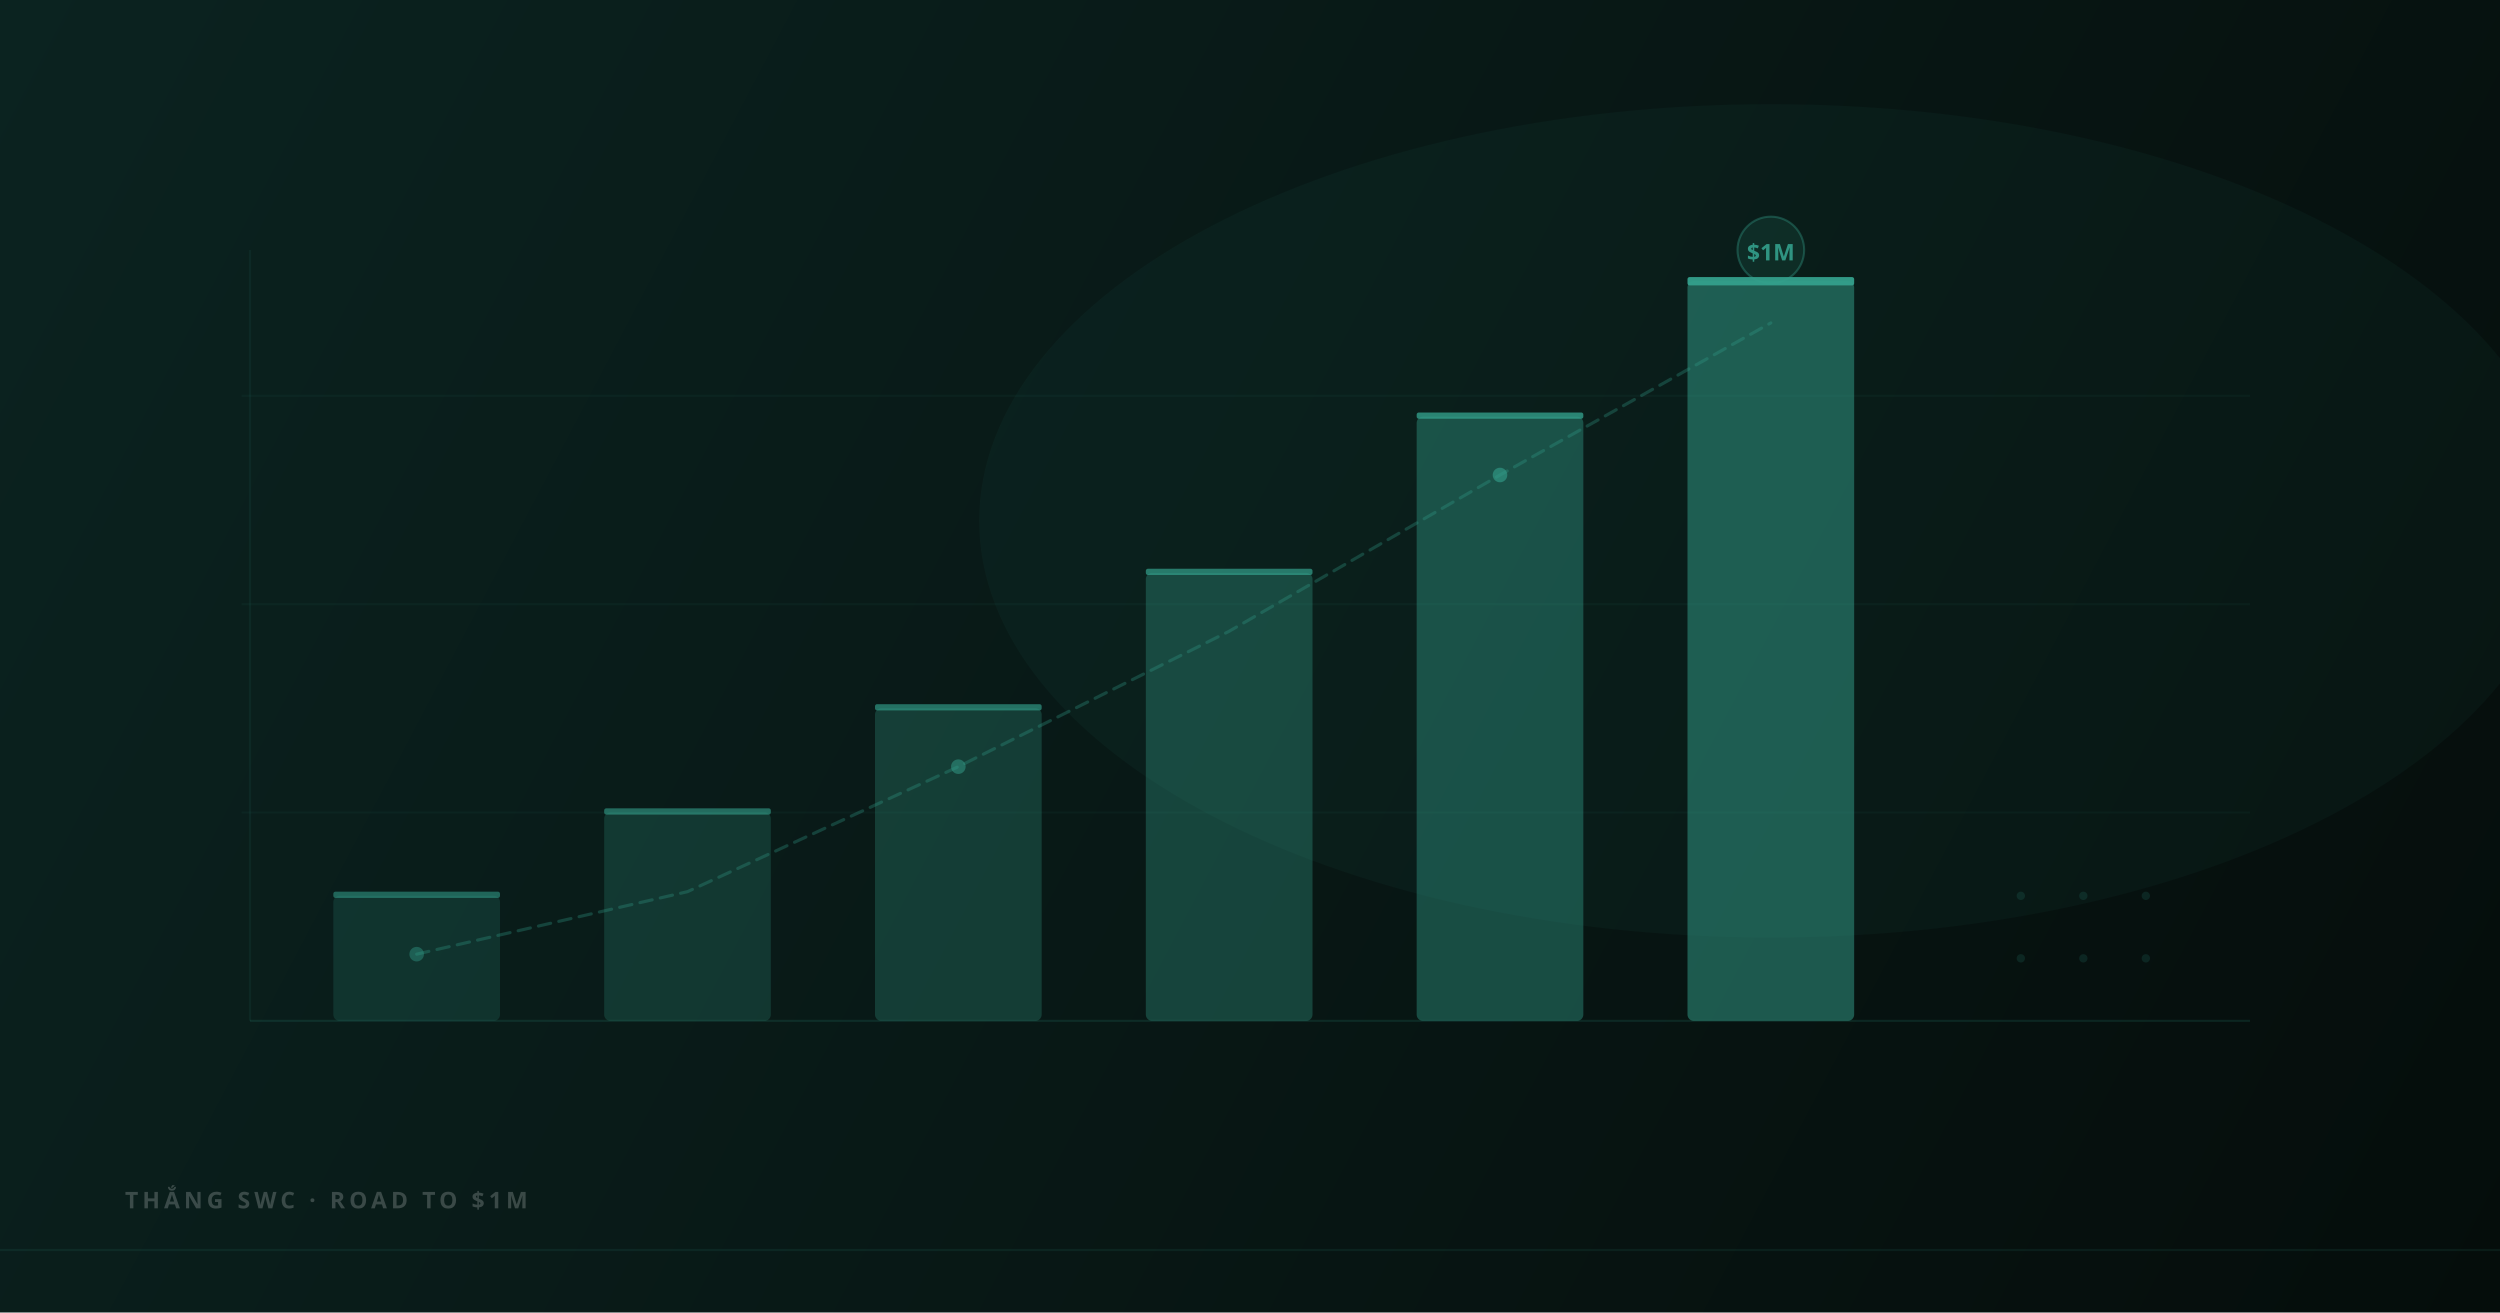
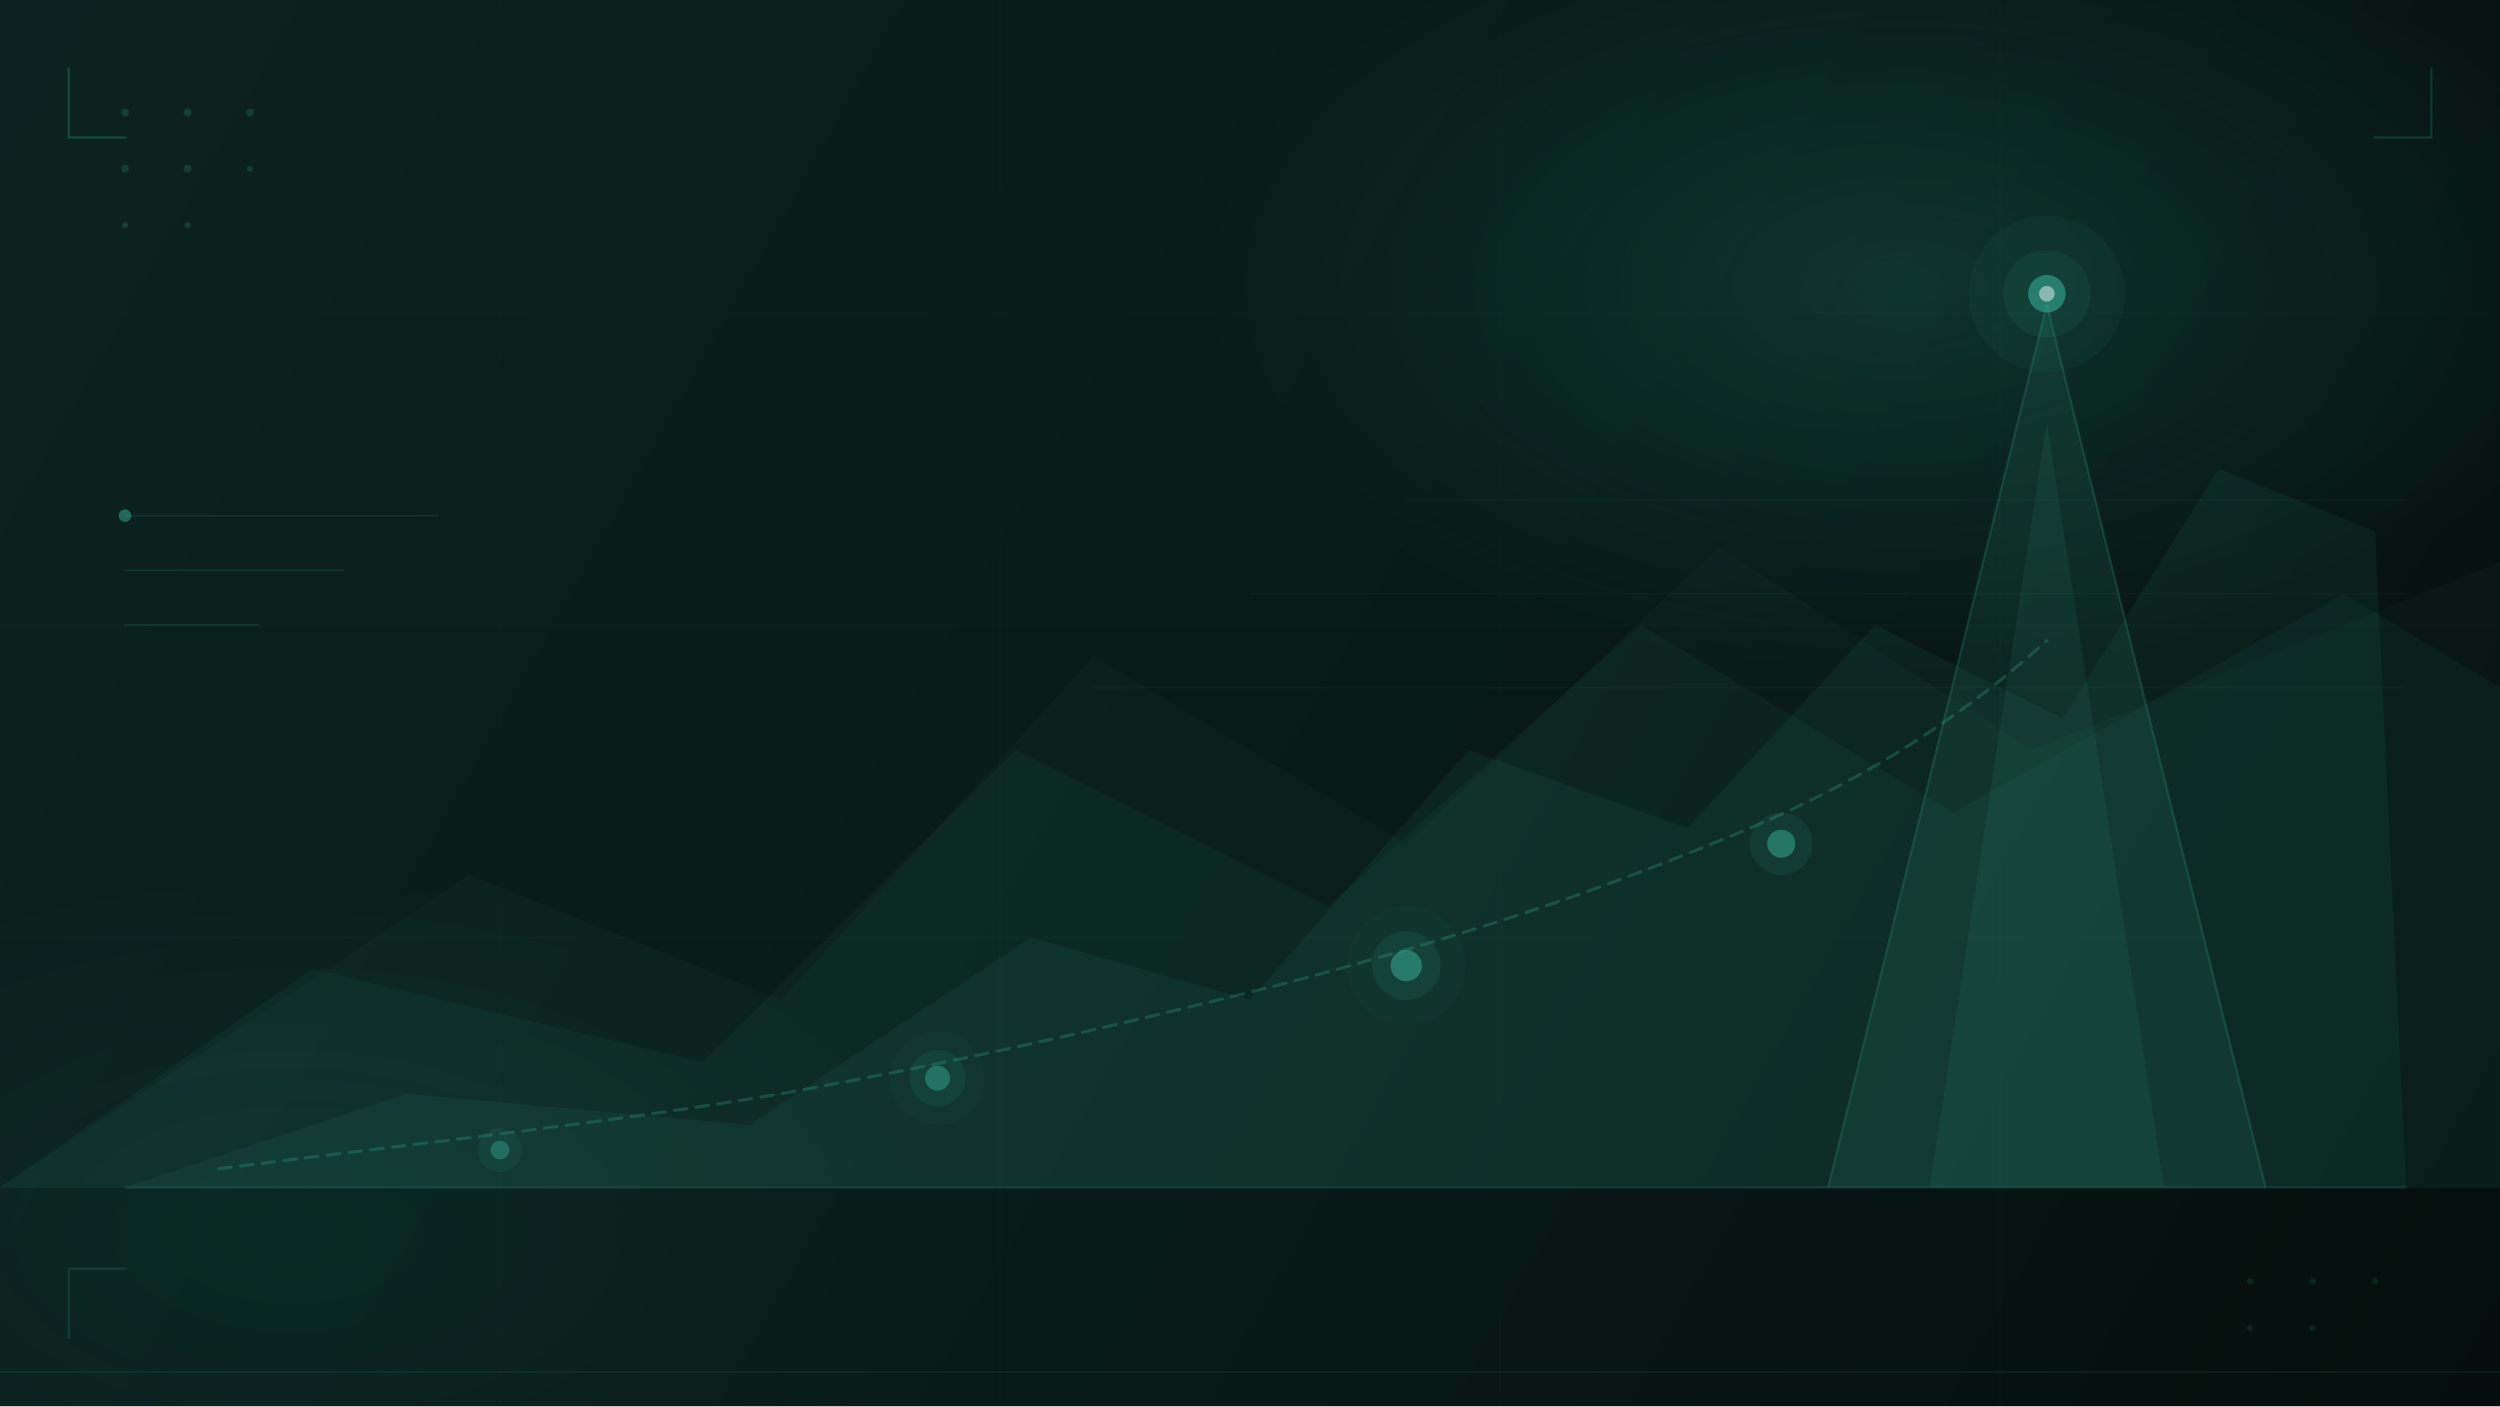
- <svg xmlns="http://www.w3.org/2000/svg" viewBox="0 0 1200 630" fill="none">
+ <svg xmlns="http://www.w3.org/2000/svg" viewBox="0 0 1600 900" fill="none">
  <defs>
-     <linearGradient id="bg" x1="0" y1="0" x2="1200" y2="630" gradientUnits="userSpaceOnUse">
+     <linearGradient id="bg" x1="0" y1="0" x2="1600" y2="900" gradientUnits="userSpaceOnUse">
      <stop offset="0%" stop-color="#0b2320" />
-       <stop offset="100%" stop-color="#050d0b" />
+       <stop offset="55%" stop-color="#081a17" />
+       <stop offset="100%" stop-color="#050e0c" />
    </linearGradient>
-     <linearGradient id="barGrad" x1="0" y1="0" x2="0" y2="1" gradientUnits="objectBoundingBox">
-       <stop offset="0%" stop-color="#22917f" stop-opacity="0.55" />
-       <stop offset="100%" stop-color="#22917f" stop-opacity="0.08" />
+     <radialGradient id="glow-summit" cx="76%" cy="20%" r="28%">
+       <stop offset="0%" stop-color="#2ab39e" stop-opacity="0.18" />
+       <stop offset="100%" stop-color="#2ab39e" stop-opacity="0" />
+     </radialGradient>
+     <radialGradient id="glow-base" cx="12%" cy="88%" r="26%">
+       <stop offset="0%" stop-color="#22917f" stop-opacity="0.09" />
+       <stop offset="100%" stop-color="#22917f" stop-opacity="0" />
+     </radialGradient>
+     <linearGradient id="path-fill" x1="0" y1="0" x2="0" y2="900" gradientUnits="userSpaceOnUse">
+       <stop offset="0%" stop-color="#22917f" stop-opacity="0.09" />
+       <stop offset="100%" stop-color="#22917f" stop-opacity="0" />
    </linearGradient>
  </defs>
-   <rect width="1200" height="630" fill="url(#bg)" />
-   <ellipse cx="850" cy="250" rx="380" ry="200" fill="rgba(34,145,127,0.06)" />
-   <line x1="120" y1="490" x2="1080" y2="490" stroke="rgba(52,160,140,0.15)" stroke-width="1" />
-   <line x1="120" y1="120" x2="120" y2="490" stroke="rgba(52,160,140,0.08)" stroke-width="1" />
-   <line x1="116" y1="390" x2="1080" y2="390" stroke="rgba(52,160,140,0.05)" stroke-width="1" />
-   <line x1="116" y1="290" x2="1080" y2="290" stroke="rgba(52,160,140,0.05)" stroke-width="1" />
-   <line x1="116" y1="190" x2="1080" y2="190" stroke="rgba(52,160,140,0.05)" stroke-width="1" />
-   <rect x="160" y="430" width="80" height="60" rx="3" fill="rgba(52,160,140,0.18)" />
-   <rect x="160" y="428" width="80" height="3" rx="1" fill="rgba(52,160,140,0.55)" />
-   <rect x="290" y="390" width="80" height="100" rx="3" fill="rgba(52,160,140,0.22)" />
-   <rect x="290" y="388" width="80" height="3" rx="1" fill="rgba(52,160,140,0.60)" />
-   <rect x="420" y="340" width="80" height="150" rx="3" fill="rgba(52,160,140,0.27)" />
-   <rect x="420" y="338" width="80" height="3" rx="1" fill="rgba(52,160,140,0.65)" />
-   <rect x="550" y="275" width="80" height="215" rx="3" fill="rgba(52,160,140,0.33)" />
-   <rect x="550" y="273" width="80" height="3" rx="1" fill="rgba(52,160,140,0.70)" />
-   <rect x="680" y="200" width="80" height="290" rx="3" fill="rgba(52,160,140,0.40)" />
-   <rect x="680" y="198" width="80" height="3" rx="1" fill="rgba(52,160,140,0.78)" />
-   <rect x="810" y="135" width="80" height="355" rx="3" fill="rgba(52,160,140,0.50)" />
-   <rect x="810" y="133" width="80" height="4" rx="1" fill="rgba(52,160,140,0.95)" />
-   <circle cx="850" cy="120" r="16" fill="rgba(52,160,140,0.12)" stroke="rgba(52,160,140,0.35)" stroke-width="1" />
-   <text x="850" y="125" text-anchor="middle" font-family="system-ui, sans-serif" font-size="11" font-weight="700" fill="rgba(52,160,140,0.90)">$1M</text>
-   <polyline points="200,458 330,428 460,368 590,303 720,228 850,155" stroke="rgba(52,160,140,0.30)" stroke-width="1.5" stroke-dasharray="6 4" stroke-linecap="round" />
-   <circle cx="200" cy="458" r="3.5" fill="rgba(52,160,140,0.40)" />
-   <circle cx="460" cy="368" r="3.5" fill="rgba(52,160,140,0.50)" />
-   <circle cx="720" cy="228" r="3.5" fill="rgba(52,160,140,0.60)" />
-   <g fill="rgba(52,160,140,0.15)">
-     <circle cx="970" cy="430" r="2" />
-     <circle cx="1000" cy="430" r="2" />
-     <circle cx="1030" cy="430" r="2" />
-     <circle cx="970" cy="460" r="2" />
-     <circle cx="1000" cy="460" r="2" />
-     <circle cx="1030" cy="460" r="2" />
+   <rect width="1600" height="900" fill="url(#bg)" />
+   <rect width="1600" height="900" fill="url(#glow-summit)" />
+   <rect width="1600" height="900" fill="url(#glow-base)" />
+   <g stroke="rgba(52,160,140,0.035)" stroke-width="1">
+     <line x1="0" y1="200" x2="1600" y2="200" />
+     <line x1="0" y1="400" x2="1600" y2="400" />
+     <line x1="0" y1="600" x2="1600" y2="600" />
+     <line x1="0" y1="760" x2="1600" y2="760" />
  </g>
-   <line x1="0" y1="600" x2="1200" y2="600" stroke="rgba(52,160,140,0.10)" stroke-width="1" />
-   <text x="60" y="580" font-family="system-ui, sans-serif" font-size="11" font-weight="600" letter-spacing="0.18em" fill="rgba(255,255,255,0.20)">THẮNG SWC · ROAD TO $1M</text>
+   <g stroke="rgba(52,160,140,0.026)" stroke-width="1">
+     <line x1="320" y1="0" x2="320" y2="900" />
+     <line x1="640" y1="0" x2="640" y2="900" />
+     <line x1="960" y1="0" x2="960" y2="900" />
+     <line x1="1280" y1="0" x2="1280" y2="900" />
+   </g>
+   <line x1="80" y1="760" x2="1540" y2="760" stroke="rgba(52,160,140,0.18)" stroke-width="1.5" />
+   <polygon points="0,760 300,560 500,640 700,420 900,540 1100,350 1300,480 1600,360 1600,760" fill="rgba(52,160,140,0.04)" />
+   <polygon points="0,760 200,620 450,680 650,480 850,580 1050,400 1250,520 1500,380 1600,440 1600,760" fill="rgba(52,160,140,0.065)" />
+   <polygon points="80,760 260,700 480,720 660,600 800,640 940,480 1080,530 1200,400 1320,460 1420,300 1520,340 1540,760" fill="rgba(52,160,140,0.09)" />
+   <polygon points="1170,760 1310,195 1450,760" fill="rgba(52,160,140,0.12)" />
+   <polygon points="1235,760 1310,270 1385,760" fill="rgba(52,160,140,0.10)" />
+   <line x1="1310" y1="195" x2="1170" y2="760" stroke="rgba(52,160,140,0.22)" stroke-width="1.5" />
+   <line x1="1310" y1="195" x2="1450" y2="760" stroke="rgba(52,160,140,0.22)" stroke-width="1.5" />
+   <circle cx="1310" cy="188" r="50" fill="rgba(52,160,140,0.06)" />
+   <circle cx="1310" cy="188" r="28" fill="rgba(52,160,140,0.10)" />
+   <circle cx="1310" cy="188" r="12" fill="rgba(52,160,140,0.65)" />
+   <circle cx="1310" cy="188" r="5" fill="rgba(255,255,255,0.45)" />
+   <path d="M 140,748 C 280,730 380,720 500,700 C 620,678 700,660 820,630 C 940,598 1020,572 1120,530 C 1200,496 1260,455 1310,410" stroke="rgba(52,160,140,0.30)" stroke-width="2" stroke-dasharray="8 6" stroke-linecap="round" />
+   <circle cx="320" cy="736" r="6" fill="rgba(52,160,140,0.45)" />
+   <circle cx="320" cy="736" r="14" fill="rgba(52,160,140,0.10)" />
+   <circle cx="600" cy="690" r="8" fill="rgba(52,160,140,0.52)" />
+   <circle cx="600" cy="690" r="18" fill="rgba(52,160,140,0.11)" />
+   <circle cx="600" cy="690" r="30" fill="rgba(52,160,140,0.04)" />
+   <circle cx="900" cy="618" r="10" fill="rgba(52,160,140,0.60)" />
+   <circle cx="900" cy="618" r="22" fill="rgba(52,160,140,0.12)" />
+   <circle cx="900" cy="618" r="38" fill="rgba(52,160,140,0.04)" />
+   <circle cx="1140" cy="540" r="9" fill="rgba(52,160,140,0.58)" />
+   <circle cx="1140" cy="540" r="20" fill="rgba(52,160,140,0.12)" />
+   <g stroke="rgba(52,160,140,0.06)" stroke-width="1">
+     <line x1="900" y1="320" x2="1540" y2="320" />
+     <line x1="800" y1="380" x2="1540" y2="380" />
+     <line x1="700" y1="440" x2="1540" y2="440" />
+   </g>
+   <g stroke="rgba(52,160,140,0.18)" stroke-width="1" stroke-linecap="round">
+     <line x1="80" y1="330" x2="280" y2="330" />
+     <line x1="80" y1="365" x2="220" y2="365" />
+     <line x1="80" y1="400" x2="165" y2="400" />
+   </g>
+   <circle cx="80" cy="330" r="4" fill="rgba(52,160,140,0.55)" />
+   <g fill="rgba(52,160,140,0.22)">
+     <circle cx="80" cy="72" r="2.5" />
+     <circle cx="120" cy="72" r="2.5" />
+     <circle cx="160" cy="72" r="2.5" />
+     <circle cx="80" cy="108" r="2.5" />
+     <circle cx="120" cy="108" r="2.5" />
+     <circle cx="160" cy="108" r="2" />
+     <circle cx="80" cy="144" r="2" />
+     <circle cx="120" cy="144" r="2" />
+   </g>
+   <g fill="rgba(52,160,140,0.14)">
+     <circle cx="1440" cy="820" r="2" />
+     <circle cx="1480" cy="820" r="2" />
+     <circle cx="1520" cy="820" r="2" />
+     <circle cx="1440" cy="850" r="2" />
+     <circle cx="1480" cy="850" r="2" />
+   </g>
+   <path d="M 44,44 L 44,88 L 80,88" stroke="rgba(52,160,140,0.28)" stroke-width="1.5" stroke-linecap="square" fill="none" />
+   <path d="M 1556,44 L 1556,88 L 1520,88" stroke="rgba(52,160,140,0.22)" stroke-width="1.5" stroke-linecap="square" fill="none" />
+   <path d="M 44,856 L 44,812 L 80,812" stroke="rgba(52,160,140,0.18)" stroke-width="1.5" stroke-linecap="square" fill="none" />
+   <line x1="0" y1="878" x2="1600" y2="878" stroke="rgba(52,160,140,0.12)" stroke-width="1" />
</svg>
